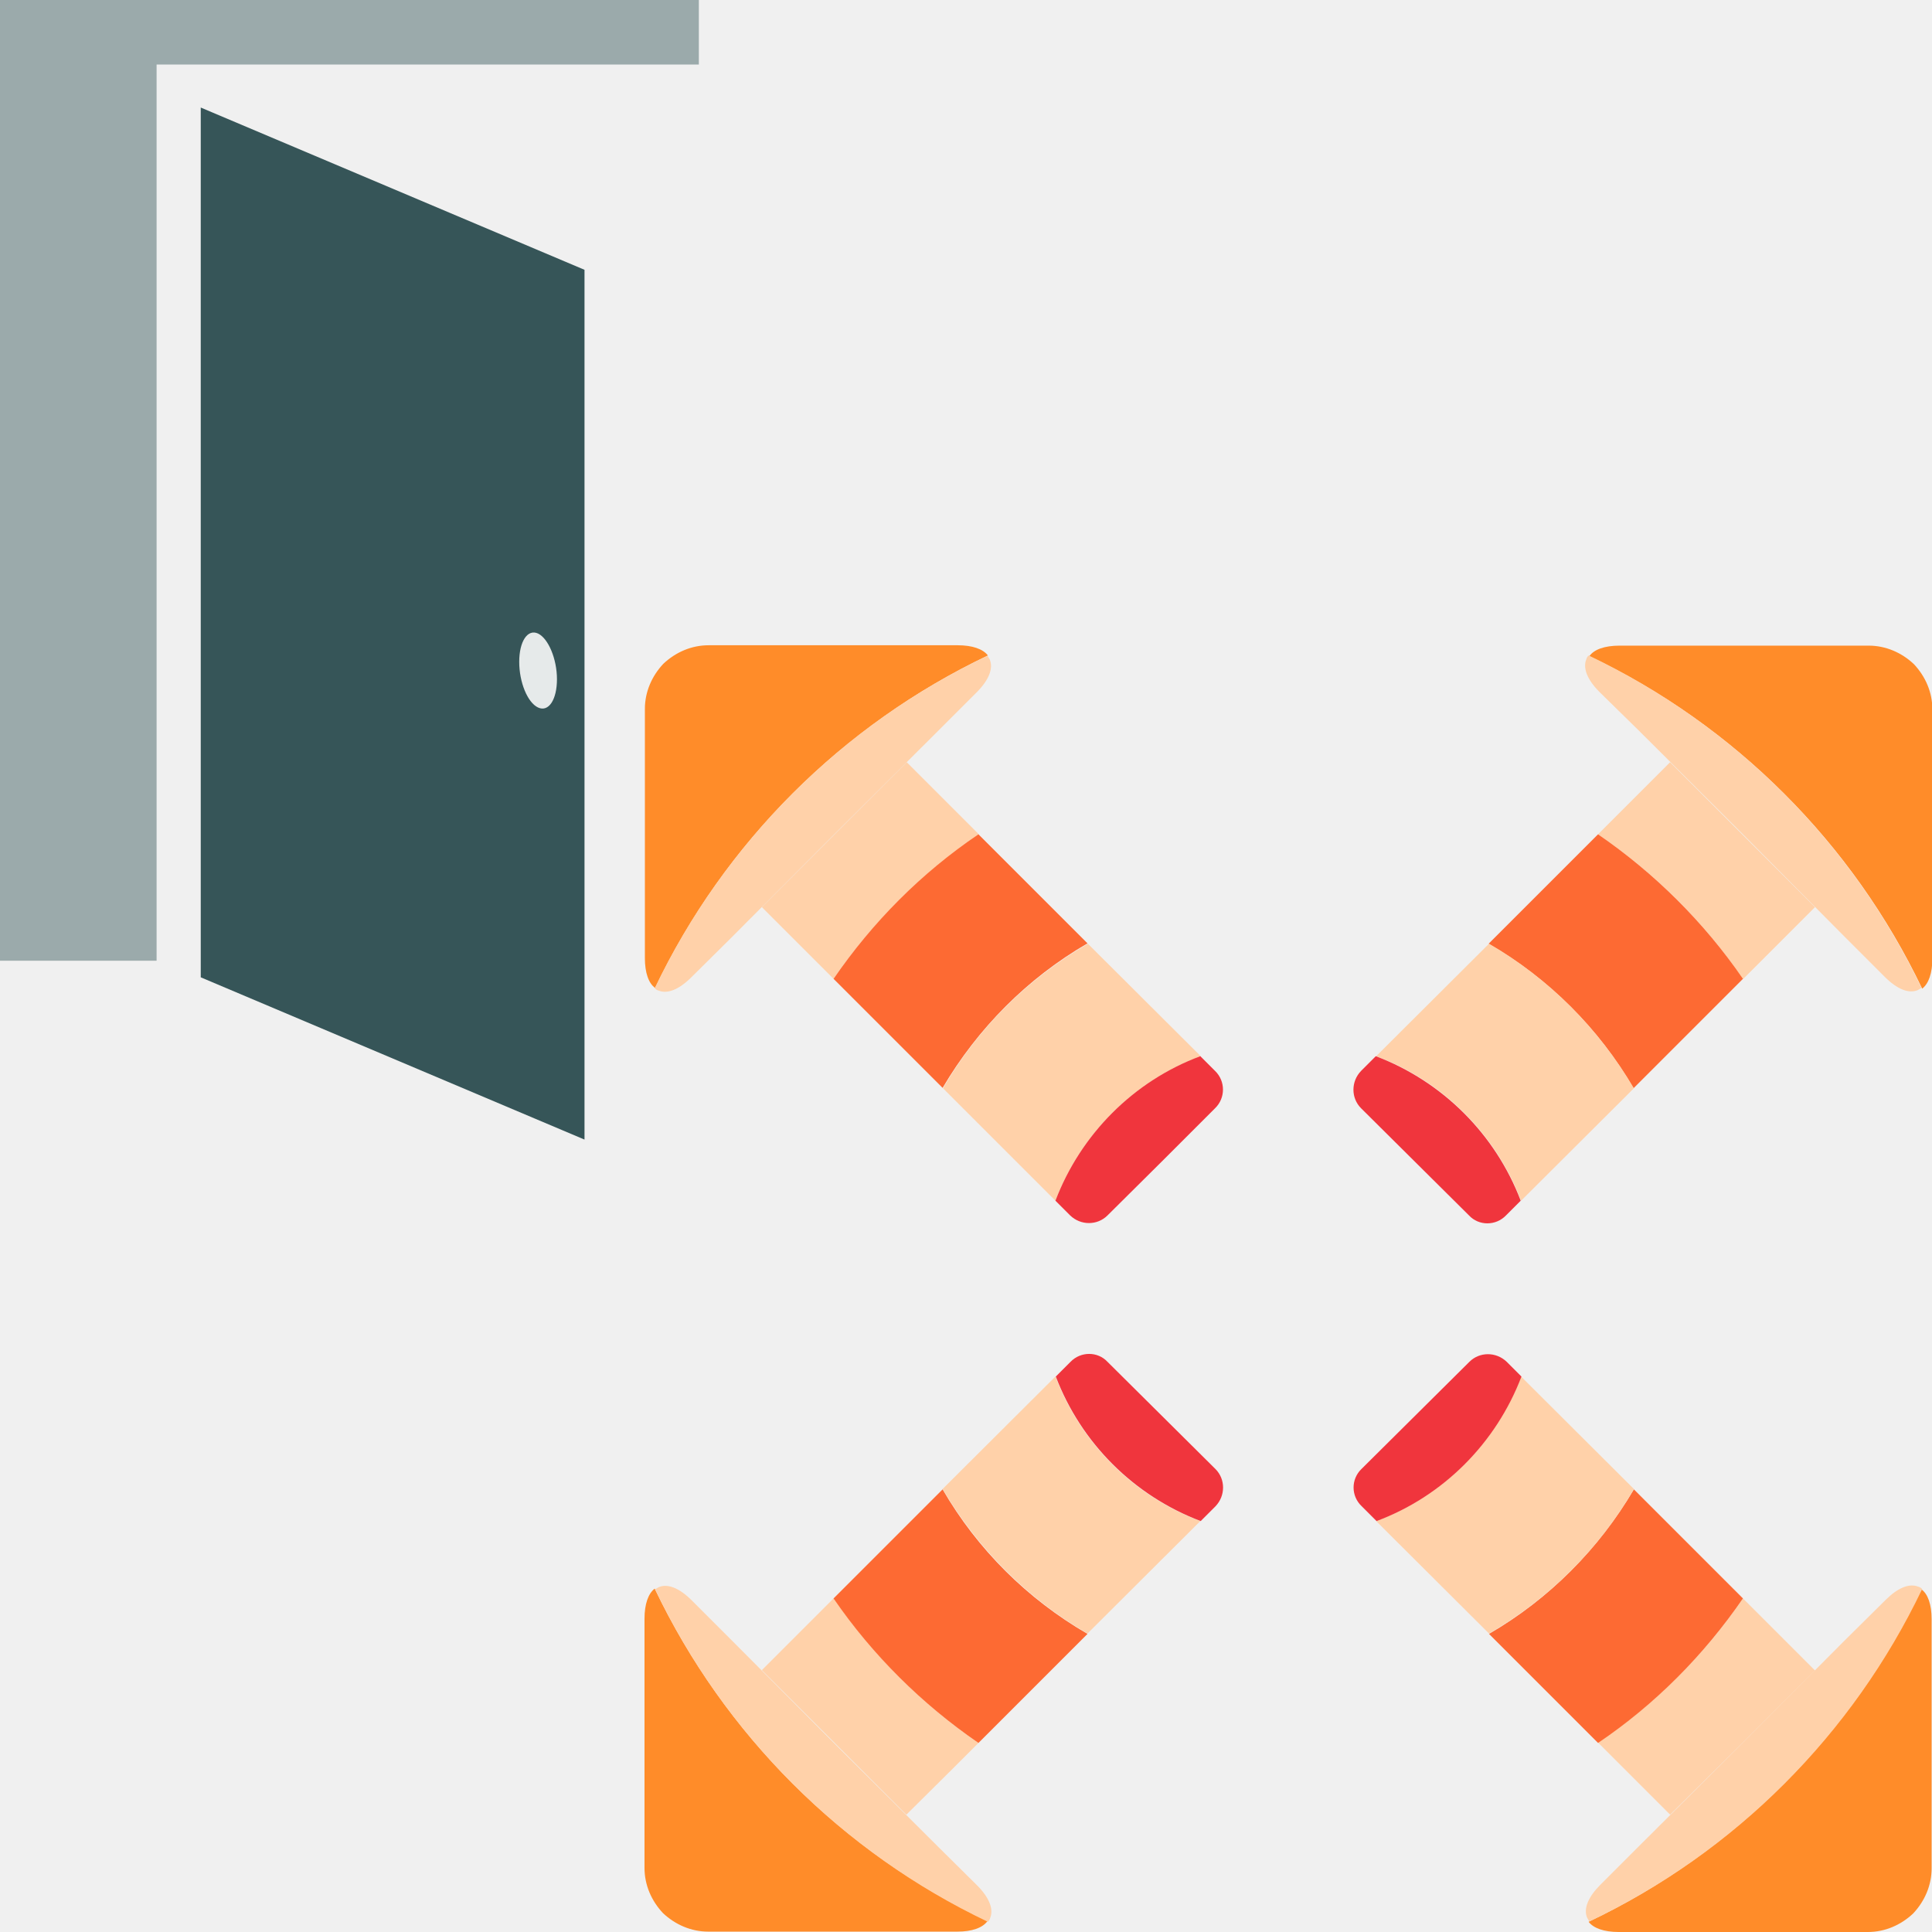
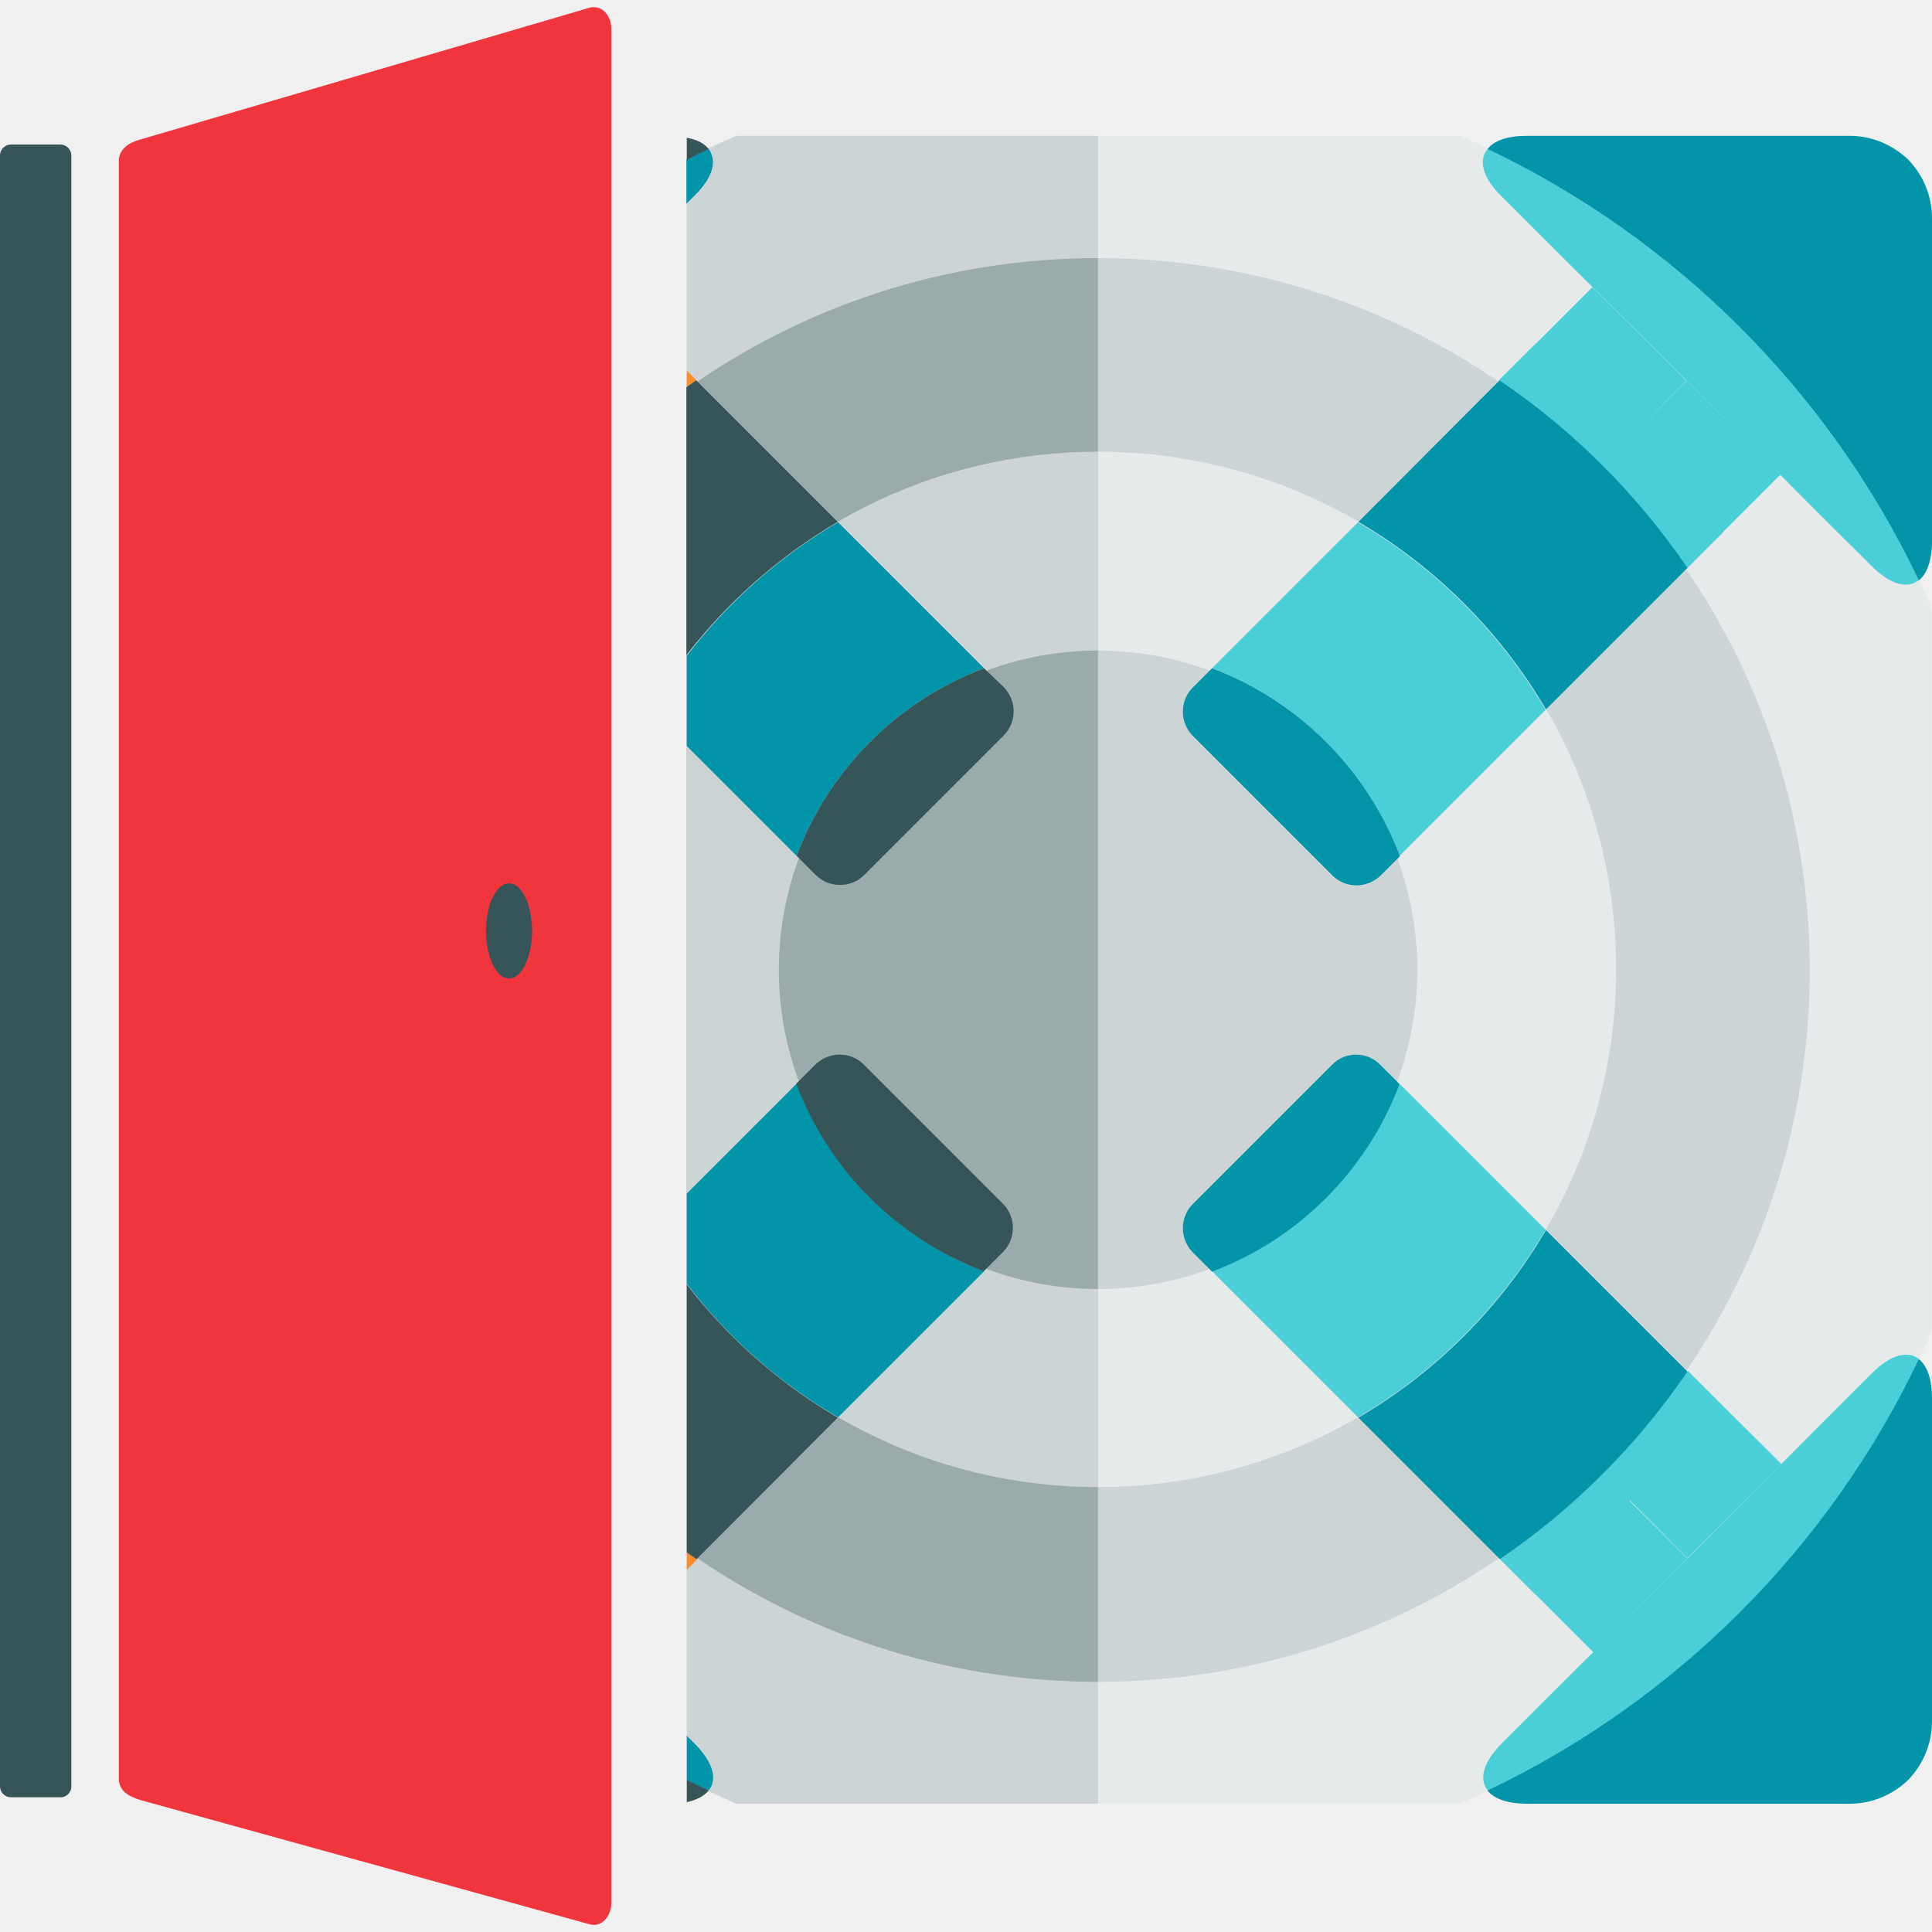
<svg xmlns="http://www.w3.org/2000/svg" version="1.1" id="Layer_1" x="0px" y="0px" viewBox="96 11 512 512" style="enable-background:new 96 11 512 512;" xml:space="preserve">
  <style type="text/css">
- 	.st0{fill:#365558;}
- 	.st1{fill:#E6EAEA;}
- 	.st2{fill:#9BAAAB;}
- 	.st3{fill:#FF8C29;}
- 	.st4{fill:#FFD1A9;}
- 	.st5{fill:#FD6A33;}
- 	.st6{fill:#F0353D;}
+ 	.st0{display:none;fill:#0295AA;}
+ 	.st1{fill:#365558;}
+ 	.st2{fill:#F0353D;}
+ 	.st3{fill:#CDD4D5;}
+ 	.st4{fill:#E6EAEA;}
+ 	.st5{fill:#9BAAAB;}
+ 	.st6{fill:#0295AA;}
+ 	.st7{fill:#FF8C29;}
+ 	.st8{fill:#4ACFD9;}
+ 	.st9{fill:#FD6A33;}
+ 	.st10{fill:#FFD1A9;}
+ 	.st11{fill:#FFFFFF;}
+ 	.st12{fill:#BCD643;}
</style>
-   <polygon class="st0" points="250.9,313 149.2,270 149.2,39.5 250.9,82.5 " />
-   <path class="st1" d="M243.6,191c0,5.4-2.2,8.8-5,7.5s-5-6.7-5-12.1s2.2-8.8,5-7.5C241.3,180.2,243.6,185.6,243.6,191z" />
-   <polygon class="st2" points="137.5,10.9 96,10.9 96,265.6 137.5,265.6 137.5,28.1 281.2,28.1 281.2,10.9 " />
+   <circle class="st0" cx="759.5" cy="84.2" r="188.5" />
+   <path class="st1" d="M112.1,487.3H98.9c-1.6,0-2.9-1.3-2.9-2.9V52.2c0-1.6,1.3-2.9,2.9-2.9H112c1.6,0,2.9,1.3,2.9,2.9v432.1  C115,485.9,113.7,487.3,112.1,487.3z" />
+   <path class="st2" d="M252.4,13L133.1,48c-2.8,0.7-5.6,2.5-5.6,5.6v428.8c0,3.1,2.4,4.6,5.6,5.6l119.3,33c3.3,0.8,5.6-2.5,5.6-5.6  V18.6C258,15.5,255.9,12.3,252.4,13z" />
+   <ellipse class="st1" cx="230.9" cy="257.7" rx="6.1" ry="12.6" />
+   <path class="st3" d="M291.1,47c-4.5,1.9-8.8,4-13.1,6.2v429.6c4.3,2.2,8.7,4.3,13.1,6.2H387V47H291.1z" />
+   <path class="st4" d="M607.9,363.9V172.1c-24.2-55.9-69.1-100.8-125-125.1H387v442h95.8C538.7,464.7,583.6,419.8,607.9,363.9z" />
+   <path class="st5" d="M278,114.1V422c30.8,21.8,68.4,34.7,109,34.7V79.4C346.4,79.4,308.8,92.2,278,114.1z" />
+   <path class="st3" d="M575.6,268.1C575.6,164,491.2,79.4,387,79.4v377.3C491.2,456.7,575.6,372.2,575.6,268.1z" />
+   <path class="st3" d="M278,184.5v166.8c25.1,32.7,64.6,53.8,109,53.8V130.7C342.6,130.7,303.1,151.8,278,184.5z" />
+   <path class="st4" d="M524.3,267.8c0-75.8-61.5-137.1-137.3-137.1v274.4C462.8,405.1,524.3,343.6,524.3,267.8z" />
+   <path class="st5" d="M302.4,268c0,46.7,37.9,84.6,84.6,84.6V183.4C340.3,183.4,302.4,221.3,302.4,268z" />
+   <path class="st3" d="M471.6,268c0-46.7-37.9-84.6-84.6-84.6v169.2C433.7,352.6,471.6,314.7,471.6,268z" />
+   <path class="st6" d="M284.5,51.7c-0.2-0.4-0.4-0.9-0.8-1.3c-1.9,0.9-3.8,1.9-5.8,2.8V65l2-2C284.2,58.8,285.8,54.9,284.5,51.7z" />
+   <path class="st7" d="M280.6,111.8l-2.6-2.6v4.4C278.8,113,279.7,112.4,280.6,111.8z" />
+   <path class="st6" d="M318.1,149.4c-15.6,9.1-29.2,21.2-40.1,35.4v23.9l29.1,29.1c8.6-22.9,26.8-41.1,49.7-49.7L318.1,149.4z" />
  <g>
-     <path class="st3" d="M525.2,182.1h66c4.5,0,8.7,1.8,12,4.9c3.1,3.3,4.9,7.5,4.9,12v66c0,3.9-1,6.7-2.7,8   c-18.4-38.5-49.6-69.8-88.2-88.1C518.4,183.1,521.3,182.1,525.2,182.1z" />
-     <path class="st4" d="M519.9,194.4c-3.2-3.2-4.5-6.3-3.5-8.7c0.1-0.4,0.3-0.7,0.6-1c38.6,18.4,69.8,49.6,88.2,88.1   c-0.3,0.2-0.6,0.4-1,0.6c-2.4,1-5.5-0.3-8.7-3.5l-10.6-10.6L557.8,232l-27.3-27.2L519.9,194.4z" />
-     <path class="st4" d="M519.5,232.1l7.3-7.3l0,0l11.8-11.8l19.2,19.2L546,244l0,0l0,0l11.8-11.8l19.2,19.2l-11.8,11.8l0,0l-7.3,7.3   C547.7,255.4,534.5,242.4,519.5,232.1z" />
-     <path class="st5" d="M519.5,232.1c15,10.3,28.1,23.3,38.4,38.3l-29,29c-9.2-15.9-22.5-29.1-38.4-38.3L519.5,232.1z" />
-     <path class="st4" d="M460.7,290.9l29.9-29.8c15.9,9.2,29.1,22.5,38.4,38.3l-29.9,29.8C492.4,311.6,478.4,297.5,460.7,290.9z" />
-     <path class="st6" d="M485.3,333.1L471,318.9l-14.3-14.2c-2.7-2.7-2.7-7.1,0-9.9l3.9-3.9c17.7,6.7,31.7,20.7,38.4,38.3l-3.9,3.9   C492.4,335.9,487.9,335.9,485.3,333.1z" />
-     <path class="st3" d="M266.9,264.9v-66c0-4.5,1.8-8.7,4.9-12c3.3-3.1,7.5-4.9,12-4.9h66c3.9,0,6.7,1,8,2.7   c-38.6,18.4-69.8,49.6-88.2,88.1C267.9,271.6,266.9,268.8,266.9,264.9z" />
-     <path class="st4" d="M279.2,270c-3.2,3.2-6.3,4.5-8.7,3.5c-0.4-0.1-0.7-0.3-1-0.6c18.4-38.5,49.6-69.8,88.2-88.1   c0.2,0.3,0.4,0.6,0.6,1c1,2.4-0.3,5.5-3.5,8.7l-10.6,10.6l-27.3,27.2l-27.2,27.3L279.2,270z" />
-     <path class="st4" d="M316.9,270.4l-7.3-7.3l0,0l-11.7-11.7l19.2-19.2l11.8,11.8l0,0l0,0l-11.8-11.8l19.2-19.2l11.8,11.8l0,0   l7.3,7.3C340.3,242.4,327.2,255.4,316.9,270.4z" />
-     <path class="st5" d="M316.9,270.4c10.3-15,23.3-28.1,38.4-38.3l28.9,28.9c-15.9,9.2-29.1,22.5-38.4,38.3L316.9,270.4z" />
-     <path class="st4" d="M375.7,329.2l-29.8-29.8c9.2-15.9,22.5-29.1,38.4-38.3l29.9,29.8C396.4,297.5,382.4,311.6,375.7,329.2z" />
-     <path class="st6" d="M418,304.7l-14.2,14.2l-14.3,14.2c-2.7,2.7-7.1,2.7-9.9,0l-3.9-3.9c6.7-17.6,20.7-31.7,38.4-38.3l3.9,3.9   C420.8,297.5,420.8,302,418,304.7z" />
-     <path class="st3" d="M349.7,522.9h-66c-4.5,0-8.7-1.8-12-4.9c-3.1-3.3-4.9-7.5-4.9-12v-66c0-3.9,1-6.7,2.7-8   c18.4,38.5,49.6,69.8,88.2,88.1C356.4,521.9,353.6,522.9,349.7,522.9z" />
-     <path class="st4" d="M354.9,510.6c3.2,3.2,4.5,6.3,3.5,8.7c-0.1,0.4-0.3,0.7-0.6,1c-38.6-18.4-69.8-49.6-88.2-88.1   c0.3-0.2,0.6-0.4,1-0.6c2.4-1,5.5,0.3,8.7,3.5l10.6,10.6l27.2,27.3l27.3,27.2L354.9,510.6z" />
-     <path class="st4" d="M355.3,472.9l-7.3,7.3l0,0l-11.8,11.7L317,472.7l11.8-11.8l0,0l0,0L317,472.7l-19.1-19.1l11.8-11.8l0,0   l7.3-7.3C327.2,449.6,340.3,462.6,355.3,472.9z" />
-     <path class="st5" d="M355.3,472.9c-15-10.3-28.1-23.3-38.4-38.3l28.9-28.9c9.2,15.9,22.5,29.1,38.4,38.3L355.3,472.9z" />
-     <path class="st4" d="M414.1,414.1l-29.9,29.8c-15.9-9.2-29.1-22.5-38.4-38.3l29.9-29.8C382.4,393.4,396.4,407.5,414.1,414.1z" />
-     <path class="st6" d="M389.5,371.9l14.3,14.2l14.3,14.2c2.7,2.7,2.7,7.1,0,9.9l-3.9,3.9c-17.7-6.7-31.7-20.7-38.4-38.3l3.9-3.9   C382.4,369.1,386.9,369.1,389.5,371.9z" />
-     <path class="st3" d="M607.9,440.1v66c0,4.5-1.8,8.7-4.9,12c-3.3,3.1-7.5,4.9-12,4.9h-66c-3.9,0-6.7-1-8-2.7   c38.6-18.4,69.8-49.6,88.2-88.1C606.9,433.4,607.9,436.2,607.9,440.1z" />
-     <path class="st4" d="M595.7,435c3.2-3.2,6.3-4.5,8.7-3.5c0.4,0.1,0.7,0.3,1,0.6c-18.4,38.5-49.6,69.8-88.2,88.1   c-0.2-0.3-0.4-0.6-0.6-1c-1-2.4,0.3-5.5,3.5-8.7l10.6-10.6l27.3-27.2l27.2-27.3L595.7,435z" />
-     <path class="st4" d="M557.9,434.6l7.3,7.3l0,0l11.8,11.8l-19.2,19.2L546,461.1l0,0l0,0l11.8,11.8l-19.2,19l-11.8-11.8l0,0l-7.3-7.3   C534.5,462.6,547.7,449.6,557.9,434.6z" />
-     <path class="st5" d="M557.9,434.6c-10.3,15-23.3,28.1-38.4,38.3L490.6,444c15.9-9.2,29.1-22.5,38.4-38.3L557.9,434.6z" />
-     <path class="st4" d="M499.1,375.8l29.9,29.8c-9.2,15.9-22.5,29.1-38.4,38.3l-29.9-29.8C478.4,407.5,492.4,393.4,499.1,375.8z" />
-     <path class="st6" d="M456.8,400.3l14.3-14.2l14.3-14.2c2.7-2.7,7.1-2.7,9.9,0l3.9,3.9c-6.7,17.6-20.7,31.7-38.4,38.3l-3.9-3.9   C454,407.5,454,403,456.8,400.3z" />
+     <path class="st8" d="M490.2,50.5c-0.3,0.4-0.6,0.9-0.8,1.3c-1.3,3.1,0.3,7.1,4.5,11.2l13.7,13.7l35.4,35.2l35.2,35.4L592,161   c4.1,4.1,8.1,5.8,11.2,4.5c0.4-0.2,0.9-0.4,1.3-0.8C580.7,114.8,540.2,74.3,490.2,50.5z" />
+     <path class="st8" d="M527.7,127.3l15.2-15.4L518,87.1l-15.3,15.3h-0.1l-9.4,9.4c19.7,13.5,36.5,30.3,49.9,49.8l9.4-9.4v-0.1   l15.3-15.3L543,111.9L527.7,127.3z" />
+     <path class="st8" d="M455.9,149.4l-38.7,38.7c22.9,8.6,41.1,26.8,49.7,49.7l38.7-38.7C493.6,178.6,476.4,161.4,455.9,149.4z" />
+     <path class="st8" d="M592,375l-13.7,13.7l-35.2,35.4l-35.4,35.2L494,473c-4.1,4.1-5.8,8.1-4.5,11.2c0.2,0.4,0.4,0.9,0.8,1.3   c50-23.8,90.5-64.3,114.3-114.3c-0.4-0.3-0.9-0.6-1.3-0.8C600.1,369.2,596.2,370.8,592,375z" />
+     <path class="st8" d="M527.9,408.6l15.3,15.3l24.9-24.9l-15.4-15.3l-9.4-9.4c-13.5,19.7-30.3,36.5-49.8,49.9l9.4,9.4h0.1l15.3,15.3   l24.9-24.9l-15.4-15.3L527.9,408.6L527.9,408.6z" />
+     <path class="st8" d="M417.2,347.9l38.7,38.7c20.5-12,37.7-29.2,49.7-49.7l-38.7-38.7C458.3,321.1,440.1,339.3,417.2,347.9z" />
  </g>
+   <g>
+     <path class="st6" d="M586.2,47h-85.6c-5,0-8.6,1.2-10.4,3.5c50,23.8,90.5,64.3,114.3,114.3c2.2-1.7,3.5-5.4,3.5-10.4V68.8   c0-5.9-2.3-11.3-6.3-15.5C597.5,49.3,592,47,586.2,47z" />
+     <path class="st6" d="M493.4,111.8L456,149.3c20.5,12,37.7,29.2,49.7,49.7l37.5-37.5C529.9,142,513,125.1,493.4,111.8z" />
+     <path class="st6" d="M417.2,188.1l-5.1,5.1c-3.5,3.5-3.5,9.3,0,12.8l18.5,18.5l18.5,18.5c3.5,3.5,9.2,3.5,12.8,0l5.1-5.1   C458.3,214.9,440.1,196.7,417.2,188.1z" />
+     <path class="st6" d="M604.5,371.2c-23.8,50-64.3,90.5-114.3,114.3c1.7,2.2,5.4,3.5,10.4,3.5h85.6c5.9,0,11.3-2.3,15.5-6.3   c4-4.2,6.3-9.7,6.3-15.5v-85.6C608,376.6,606.8,373,604.5,371.2z" />
+     <path class="st6" d="M456,386.7l37.5,37.5c19.5-13.3,36.4-30.2,49.7-49.7L505.7,337C493.7,357.5,476.5,374.7,456,386.7z" />
+     <path class="st6" d="M449.1,293.1l-18.5,18.5l-18.5,18.5c-3.5,3.5-3.5,9.2,0,12.8l5.1,5.1c22.9-8.6,41.1-26.8,49.7-49.7l-5.1-5.1   C458.3,289.6,452.5,289.6,449.1,293.1z" />
+   </g>
+   <path class="st6" d="M280,473l-2-2v11.7c1.9,1,3.8,1.9,5.8,2.8c0.3-0.4,0.6-0.9,0.8-1.3C285.8,481.1,284.2,477.2,280,473z" />
+   <path class="st7" d="M280.7,424.3c-0.9-0.6-1.8-1.3-2.7-1.9v4.6L280.7,424.3z" />
+   <path class="st6" d="M307.1,298.2L278,327.3v23.9c10.9,14.3,24.5,26.3,40.1,35.4l38.7-38.7C333.9,339.3,315.7,321.1,307.1,298.2z" />
+   <g>
+     <path class="st1" d="M283.8,50.5c-1.1-1.5-3.1-2.5-5.8-3v5.9C279.9,52.3,281.8,51.4,283.8,50.5z" />
+     <path class="st1" d="M318,149.3l-37.5-37.5c-0.9,0.6-1.7,1.2-2.6,1.8v71C288.9,170.4,302.5,158.4,318,149.3z" />
+     <path class="st1" d="M356.8,188.1c-22.9,8.6-41.1,26.8-49.7,49.7l5.1,5.1c3.5,3.5,9.3,3.5,12.8,0l18.5-18.5l18.5-18.5   c3.5-3.5,3.5-9.2,0-12.8L356.8,188.1z" />
+     <path class="st1" d="M283.8,485.5c-1.9-0.9-3.8-1.9-5.8-2.8v5.9C280.6,488,282.6,487,283.8,485.5z" />
+     <path class="st1" d="M318,386.7c-15.5-9.1-29.1-21.1-40-35.3v71c0.8,0.6,1.7,1.2,2.6,1.8L318,386.7z" />
+     <path class="st1" d="M343.4,311.6l-18.5-18.5c-3.5-3.5-9.2-3.5-12.8,0l-5.1,5.1c8.6,22.9,26.8,41.1,49.7,49.7l5.1-5.1   c3.5-3.5,3.5-9.3,0-12.8L343.4,311.6z" />
+   </g>
+   <rect x="-468.5" y="11" class="st2" width="128" height="128" />
+   <rect x="-340.5" y="11" class="st9" width="128" height="128" />
+   <rect x="-212.5" y="11" class="st7" width="128" height="128" />
+   <rect x="-84.5" y="11" class="st10" width="128" height="128" />
+   <rect x="-468.5" y="139" class="st1" width="128" height="128" />
+   <rect x="-340.5" y="139" class="st6" width="128" height="128" />
+   <rect x="-212.5" y="139" class="st8" width="128" height="128" />
+   <rect x="-468.5" y="267" class="st5" width="128" height="128" />
+   <rect x="-340.5" y="267" class="st3" width="128" height="128" />
+   <rect x="-212.5" y="267" class="st4" width="128" height="128" />
+   <rect x="-84.5" y="267" class="st11" width="128" height="128" />
+   <rect x="-468.5" y="395" class="st12" width="128" height="128" />
</svg>
